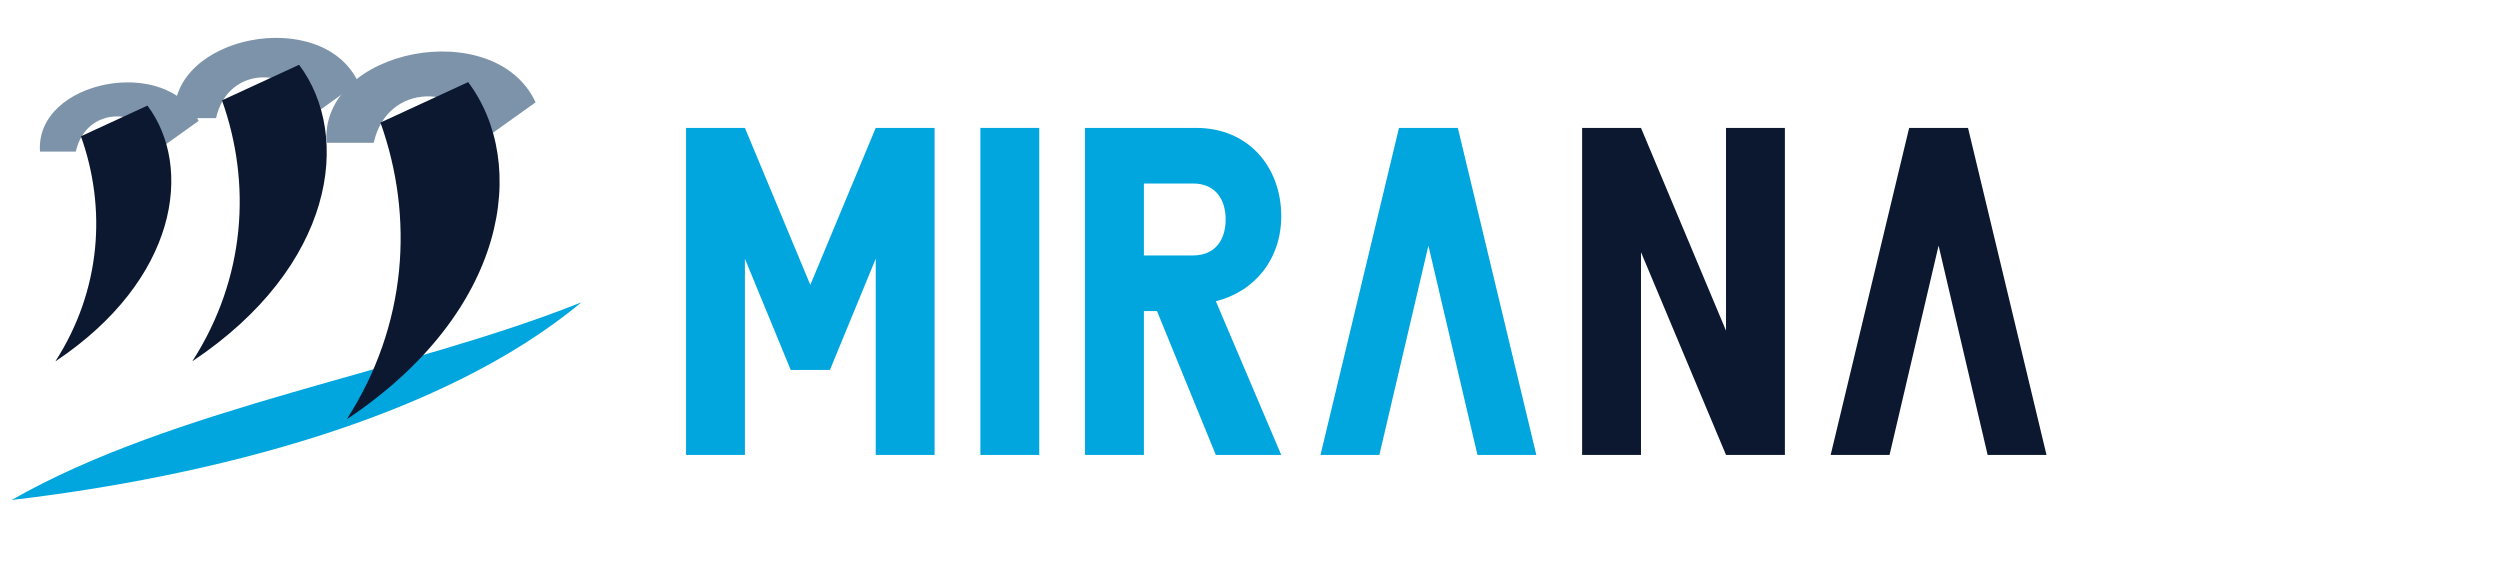
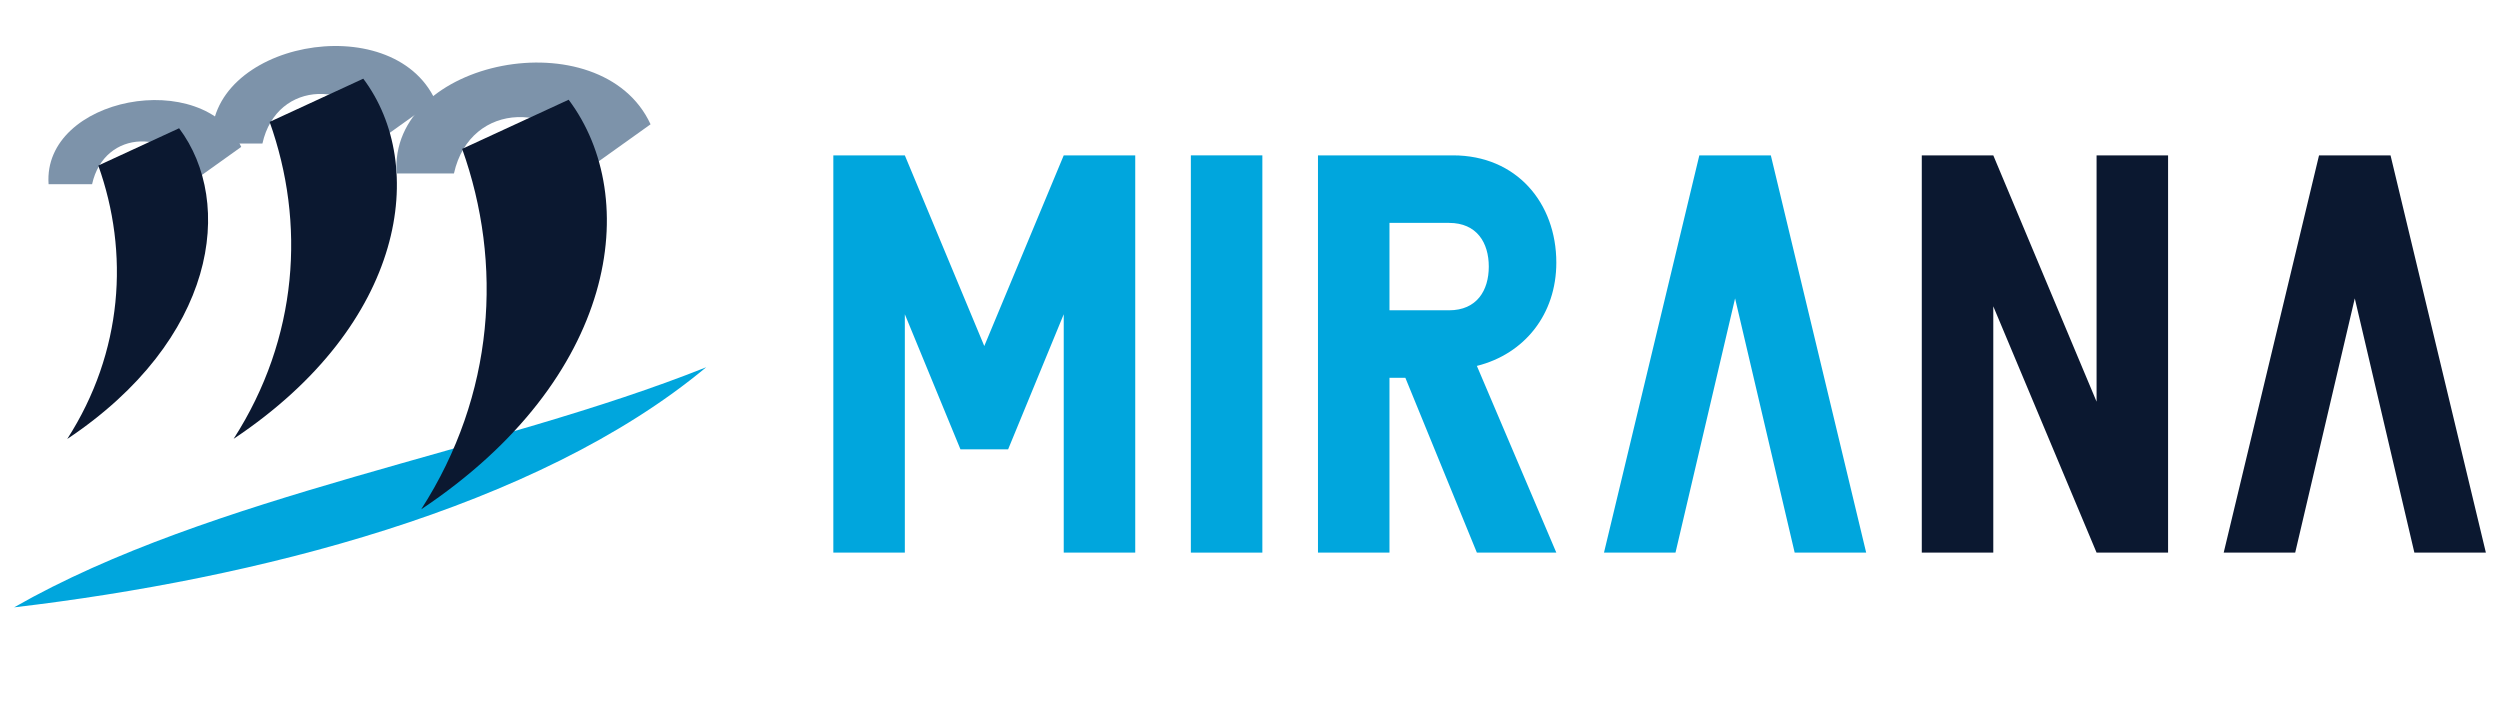
- <svg xmlns="http://www.w3.org/2000/svg" viewBox="0 0 430 100" width="430" height="100" role="img" aria-label="Mirana">
+ <svg xmlns="http://www.w3.org/2000/svg" viewBox="0 0 354 100" width="354" height="100" role="img" aria-label="Mirana">
  <path d="M2 86 C30 70 70 64 100 52 C76 72 36 82 2 86 Z" fill="#00a6dd" />
  <g transform="translate(6 12) scale(0.88)">
    <path d="M1 16 C0 2 26 -3 32 10 L25 15 C21 7 10 7 8 16 Z" fill="#7d93aa" />
    <path transform="translate(4 7)" d="M18 0 C27 12 24 34 0 50 C9 36 10 20 5 6 Z" fill="#0b1830" />
  </g>
  <g transform="translate(29 4) scale(1.02)">
    <path d="M1 16 C0 2 26 -3 32 10 L25 15 C21 7 10 7 8 16 Z" fill="#7d93aa" />
    <path transform="translate(4 7)" d="M18 0 C27 12 24 34 0 50 C9 36 10 20 5 6 Z" fill="#0b1830" />
  </g>
  <g transform="translate(55 6) scale(1.16)">
    <path d="M1 16 C0 2 26 -3 32 10 L25 15 C21 7 10 7 8 16 Z" fill="#7d93aa" />
    <path transform="translate(4 7)" d="M18 0 C27 12 24 34 0 50 C9 36 10 20 5 6 Z" fill="#0b1830" />
  </g>
  <g transform="translate(118 22) scale(0.5625)" fill-rule="evenodd">
    <path transform="translate(0 0)" d="M0,100 L0,0 L18,0 L38,48 L58,0 L76,0 L76,100 L58,100 L58,40 L44,74 L32,74 L18,40 L18,100 Z" fill="#00a6dd" />
    <path transform="translate(90 0)" d="M0,0 H18 V100 H0 Z" fill="#00a6dd" />
    <path transform="translate(122 0)" d="M0,0 H34 C50,0 60,12 60,27 C60,40 52,50 40,53 L60,100 H40 L22,56 H18 V100 H0 Z M18,17 V39 H33 C40,39 43,34 43,28 C43,22 40,17 33,17 Z" fill="#00a6dd" />
    <path transform="translate(194 0)" d="M0,100 L24,0 H42 L66,100 H48 L33,36 L18,100 Z" fill="#00a6dd" />
    <path transform="translate(274 0)" d="M0,100 V0 H18 L44,62 V0 H62 V100 H44 L18,38 V100 Z" fill="#0b1830" />
    <path transform="translate(350 0)" d="M0,100 L24,0 H42 L66,100 H48 L33,36 L18,100 Z" fill="#0b1830" />
  </g>
</svg>
